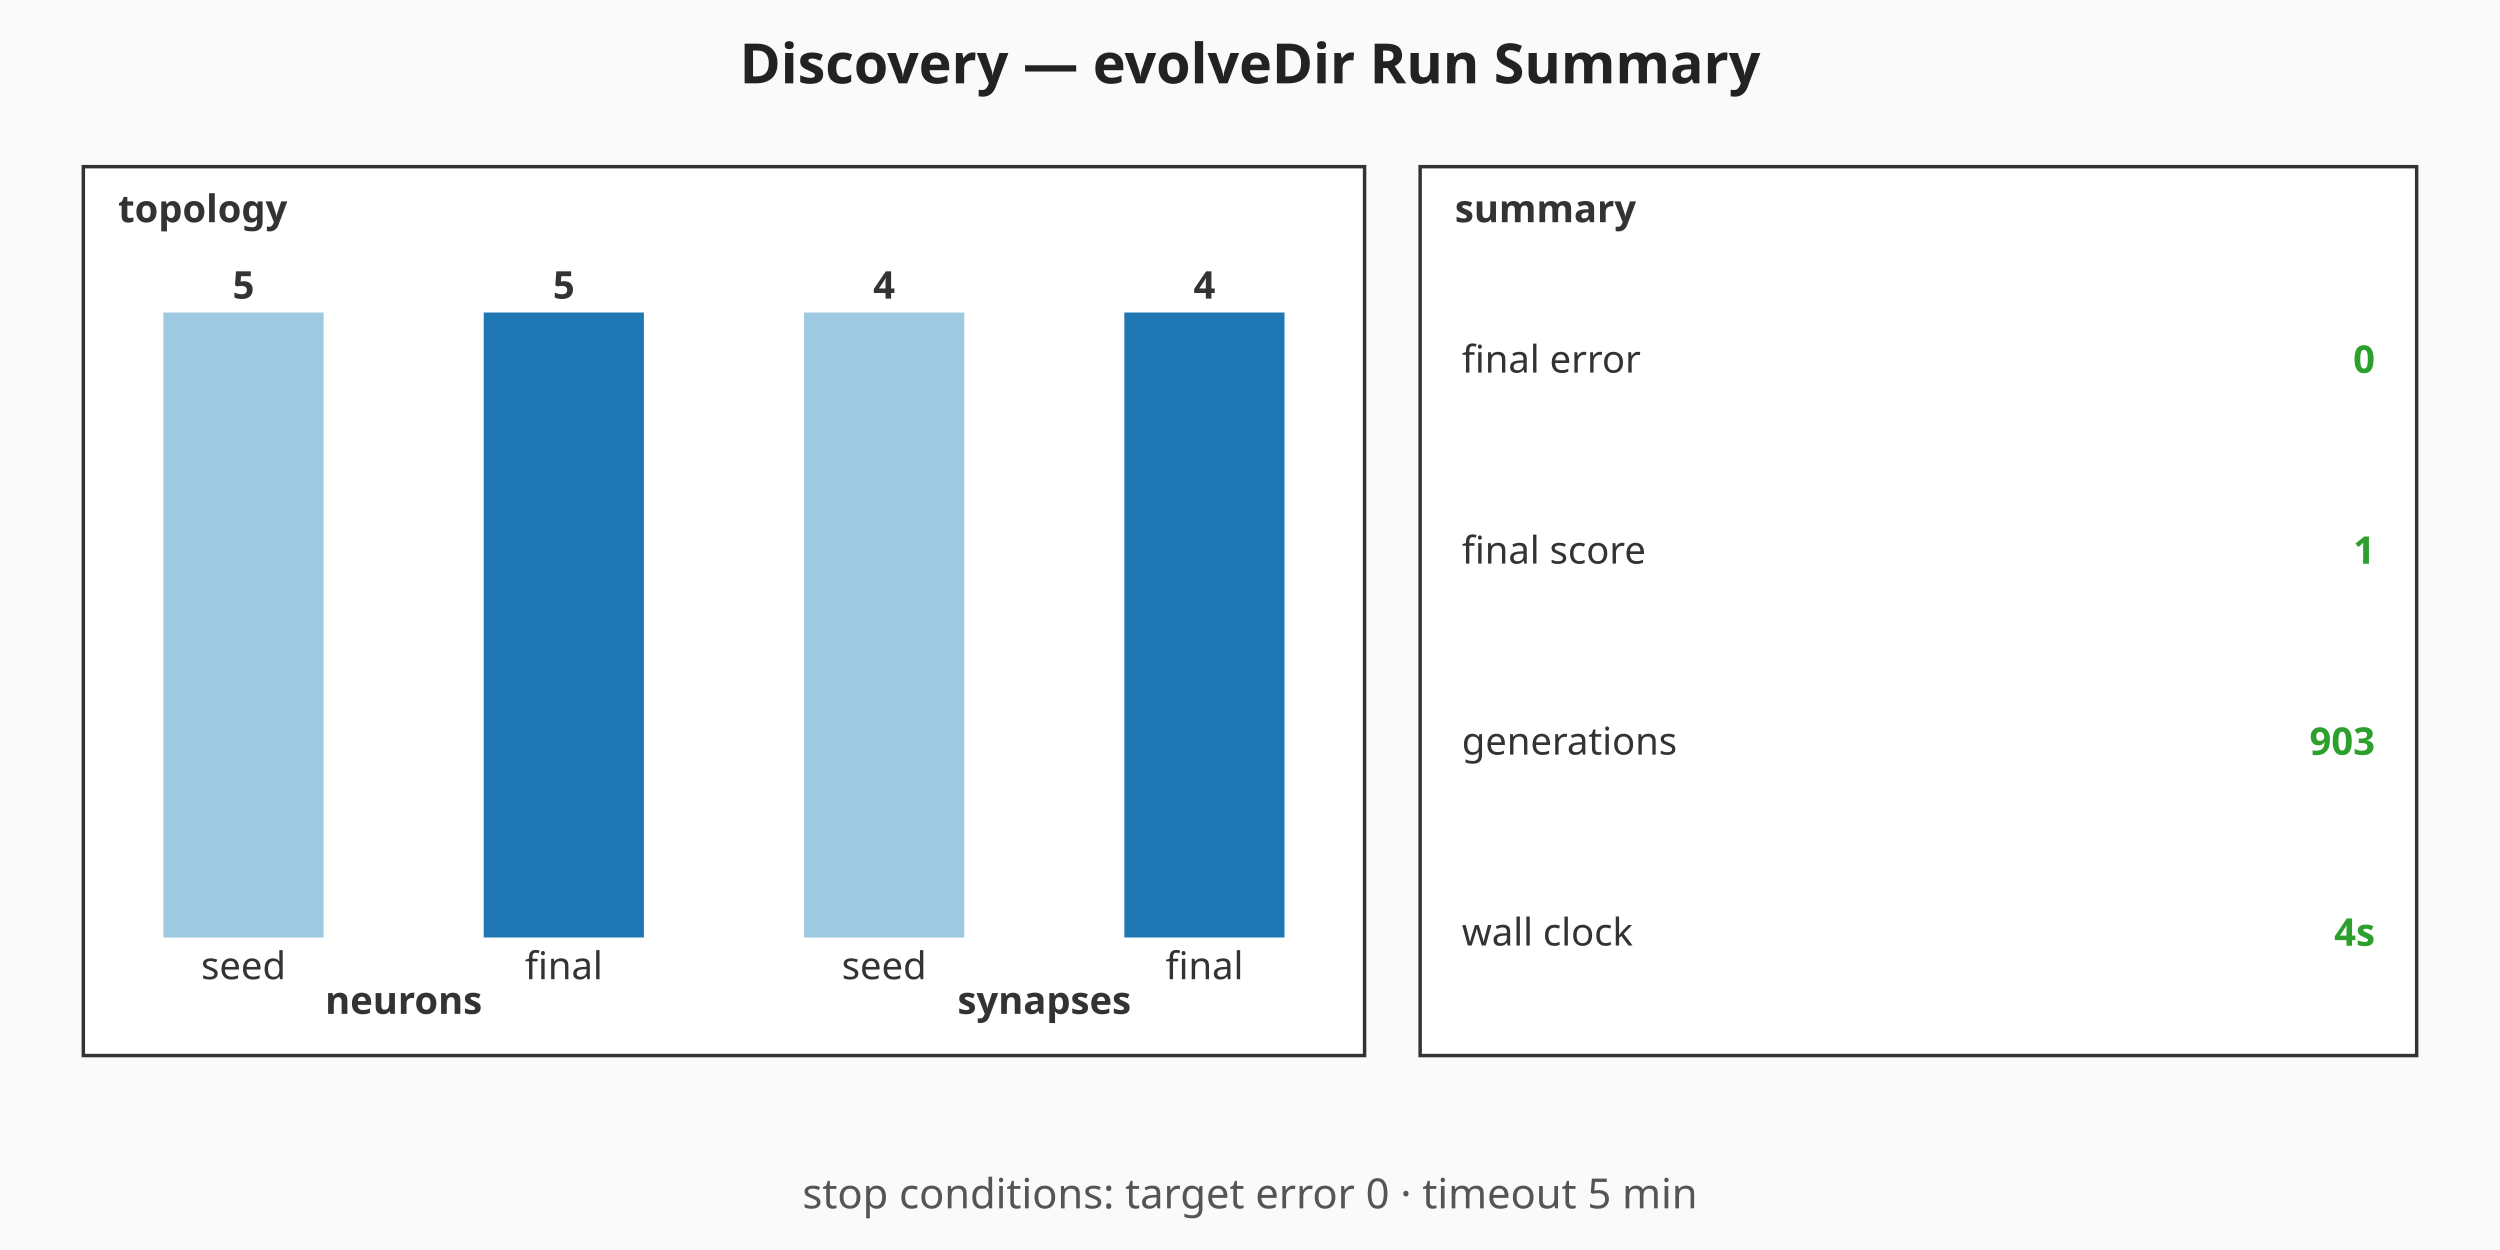
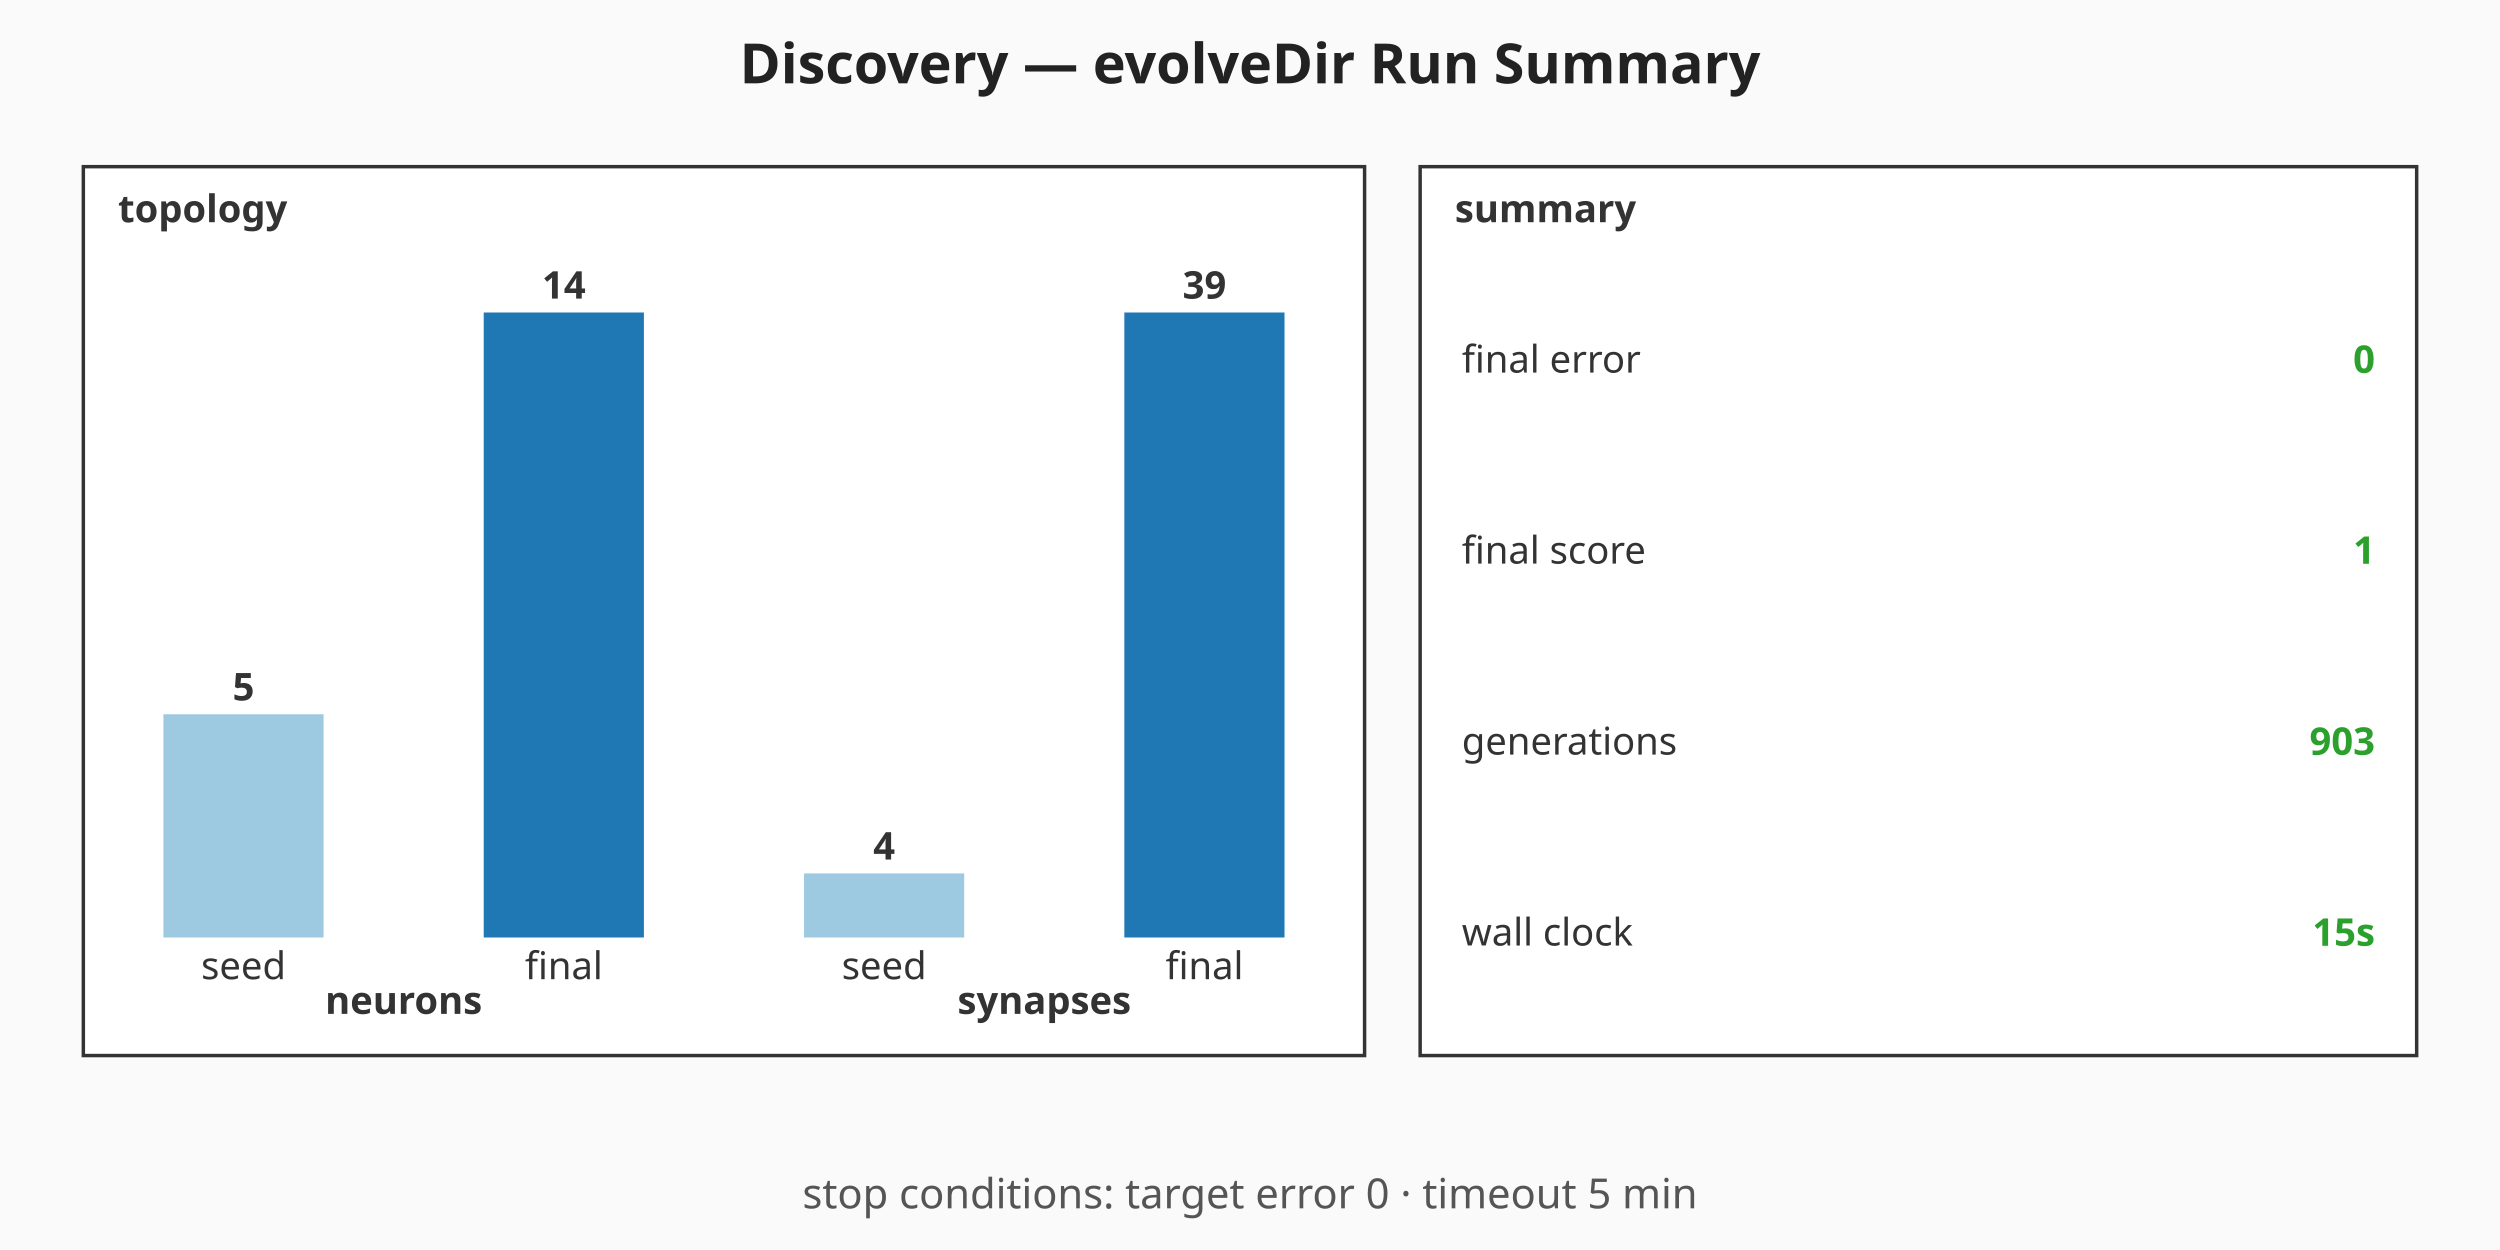
<svg xmlns="http://www.w3.org/2000/svg" viewBox="0 0 720 360" width="720" height="360" role="img" aria-label="Discovery — evolveDir Run Summary summary chart">
  <rect width="720" height="360" fill="#fafafa" />
  <text x="360" y="24" text-anchor="middle" font-family="sans-serif" font-size="16" font-weight="bold" fill="#222">Discovery — evolveDir Run Summary</text>
  <g class="topology" font-family="sans-serif" font-size="11" fill="#333">
    <rect x="24" y="48" width="369" height="256" fill="#ffffff" stroke="#333" stroke-width="1" />
    <text x="34" y="64" font-weight="bold">topology</text>
-     <rect class="topo-bar topo-bar-seed-neurons" x="47.06" y="90" width="46.13" height="180" fill="#9ecae1" />
-     <text x="70.13" y="86" text-anchor="middle" font-weight="bold">5</text>
+     <rect class="topo-bar topo-bar-seed-neurons" x="47.06" y="205.71" width="46.13" height="64.29" fill="#9ecae1" />
+     <text x="70.13" y="201.71" text-anchor="middle" font-weight="bold">5</text>
    <text x="70.13" y="282" text-anchor="middle">seed</text>
    <rect class="topo-bar topo-bar-final-neurons" x="139.31" y="90" width="46.13" height="180" fill="#1f77b4" />
-     <text x="162.38" y="86" text-anchor="middle" font-weight="bold">5</text>
+     <text x="162.38" y="86" text-anchor="middle" font-weight="bold">14</text>
    <text x="162.38" y="282" text-anchor="middle">final</text>
    <text x="116.25" y="292" text-anchor="middle" font-weight="bold">neurons</text>
-     <rect class="topo-bar topo-bar-seed-synapses" x="231.56" y="90" width="46.13" height="180" fill="#9ecae1" />
-     <text x="254.63" y="86" text-anchor="middle" font-weight="bold">4</text>
+     <rect class="topo-bar topo-bar-seed-synapses" x="231.56" y="251.54" width="46.13" height="18.46" fill="#9ecae1" />
+     <text x="254.63" y="247.54" text-anchor="middle" font-weight="bold">4</text>
    <text x="254.63" y="282" text-anchor="middle">seed</text>
    <rect class="topo-bar topo-bar-final-synapses" x="323.81" y="90" width="46.13" height="180" fill="#1f77b4" />
-     <text x="346.88" y="86" text-anchor="middle" font-weight="bold">4</text>
+     <text x="346.88" y="86" text-anchor="middle" font-weight="bold">39</text>
    <text x="346.88" y="282" text-anchor="middle">final</text>
    <text x="300.75" y="292" text-anchor="middle" font-weight="bold">synapses</text>
  </g>
  <g class="callouts" font-family="sans-serif" font-size="11" fill="#333">
    <rect x="409" y="48" width="287" height="256" fill="#ffffff" stroke="#333" stroke-width="1" />
    <text x="419" y="64" font-weight="bold">summary</text>
    <text class="callout-label" x="421" y="103.5" dominant-baseline="middle">final error</text>
    <text class="callout-value" x="684" y="103.5" text-anchor="end" dominant-baseline="middle" font-weight="bold" fill="#2ca02c">0</text>
    <text class="callout-label" x="421" y="158.5" dominant-baseline="middle">final score</text>
    <text class="callout-value" x="684" y="158.5" text-anchor="end" dominant-baseline="middle" font-weight="bold" fill="#2ca02c">1</text>
    <text class="callout-label" x="421" y="213.5" dominant-baseline="middle">generations</text>
    <text class="callout-value" x="684" y="213.5" text-anchor="end" dominant-baseline="middle" font-weight="bold" fill="#2ca02c">903</text>
    <text class="callout-label" x="421" y="268.5" dominant-baseline="middle">wall clock</text>
-     <text class="callout-value" x="684" y="268.5" text-anchor="end" dominant-baseline="middle" font-weight="bold" fill="#2ca02c">4s</text>
+     <text class="callout-value" x="684" y="268.5" text-anchor="end" dominant-baseline="middle" font-weight="bold" fill="#2ca02c">15s</text>
  </g>
  <g class="caption" font-family="sans-serif" font-size="12" fill="#555">
    <text x="360" y="348" text-anchor="middle">stop conditions: target error 0 · timeout 5 min</text>
  </g>
</svg>
